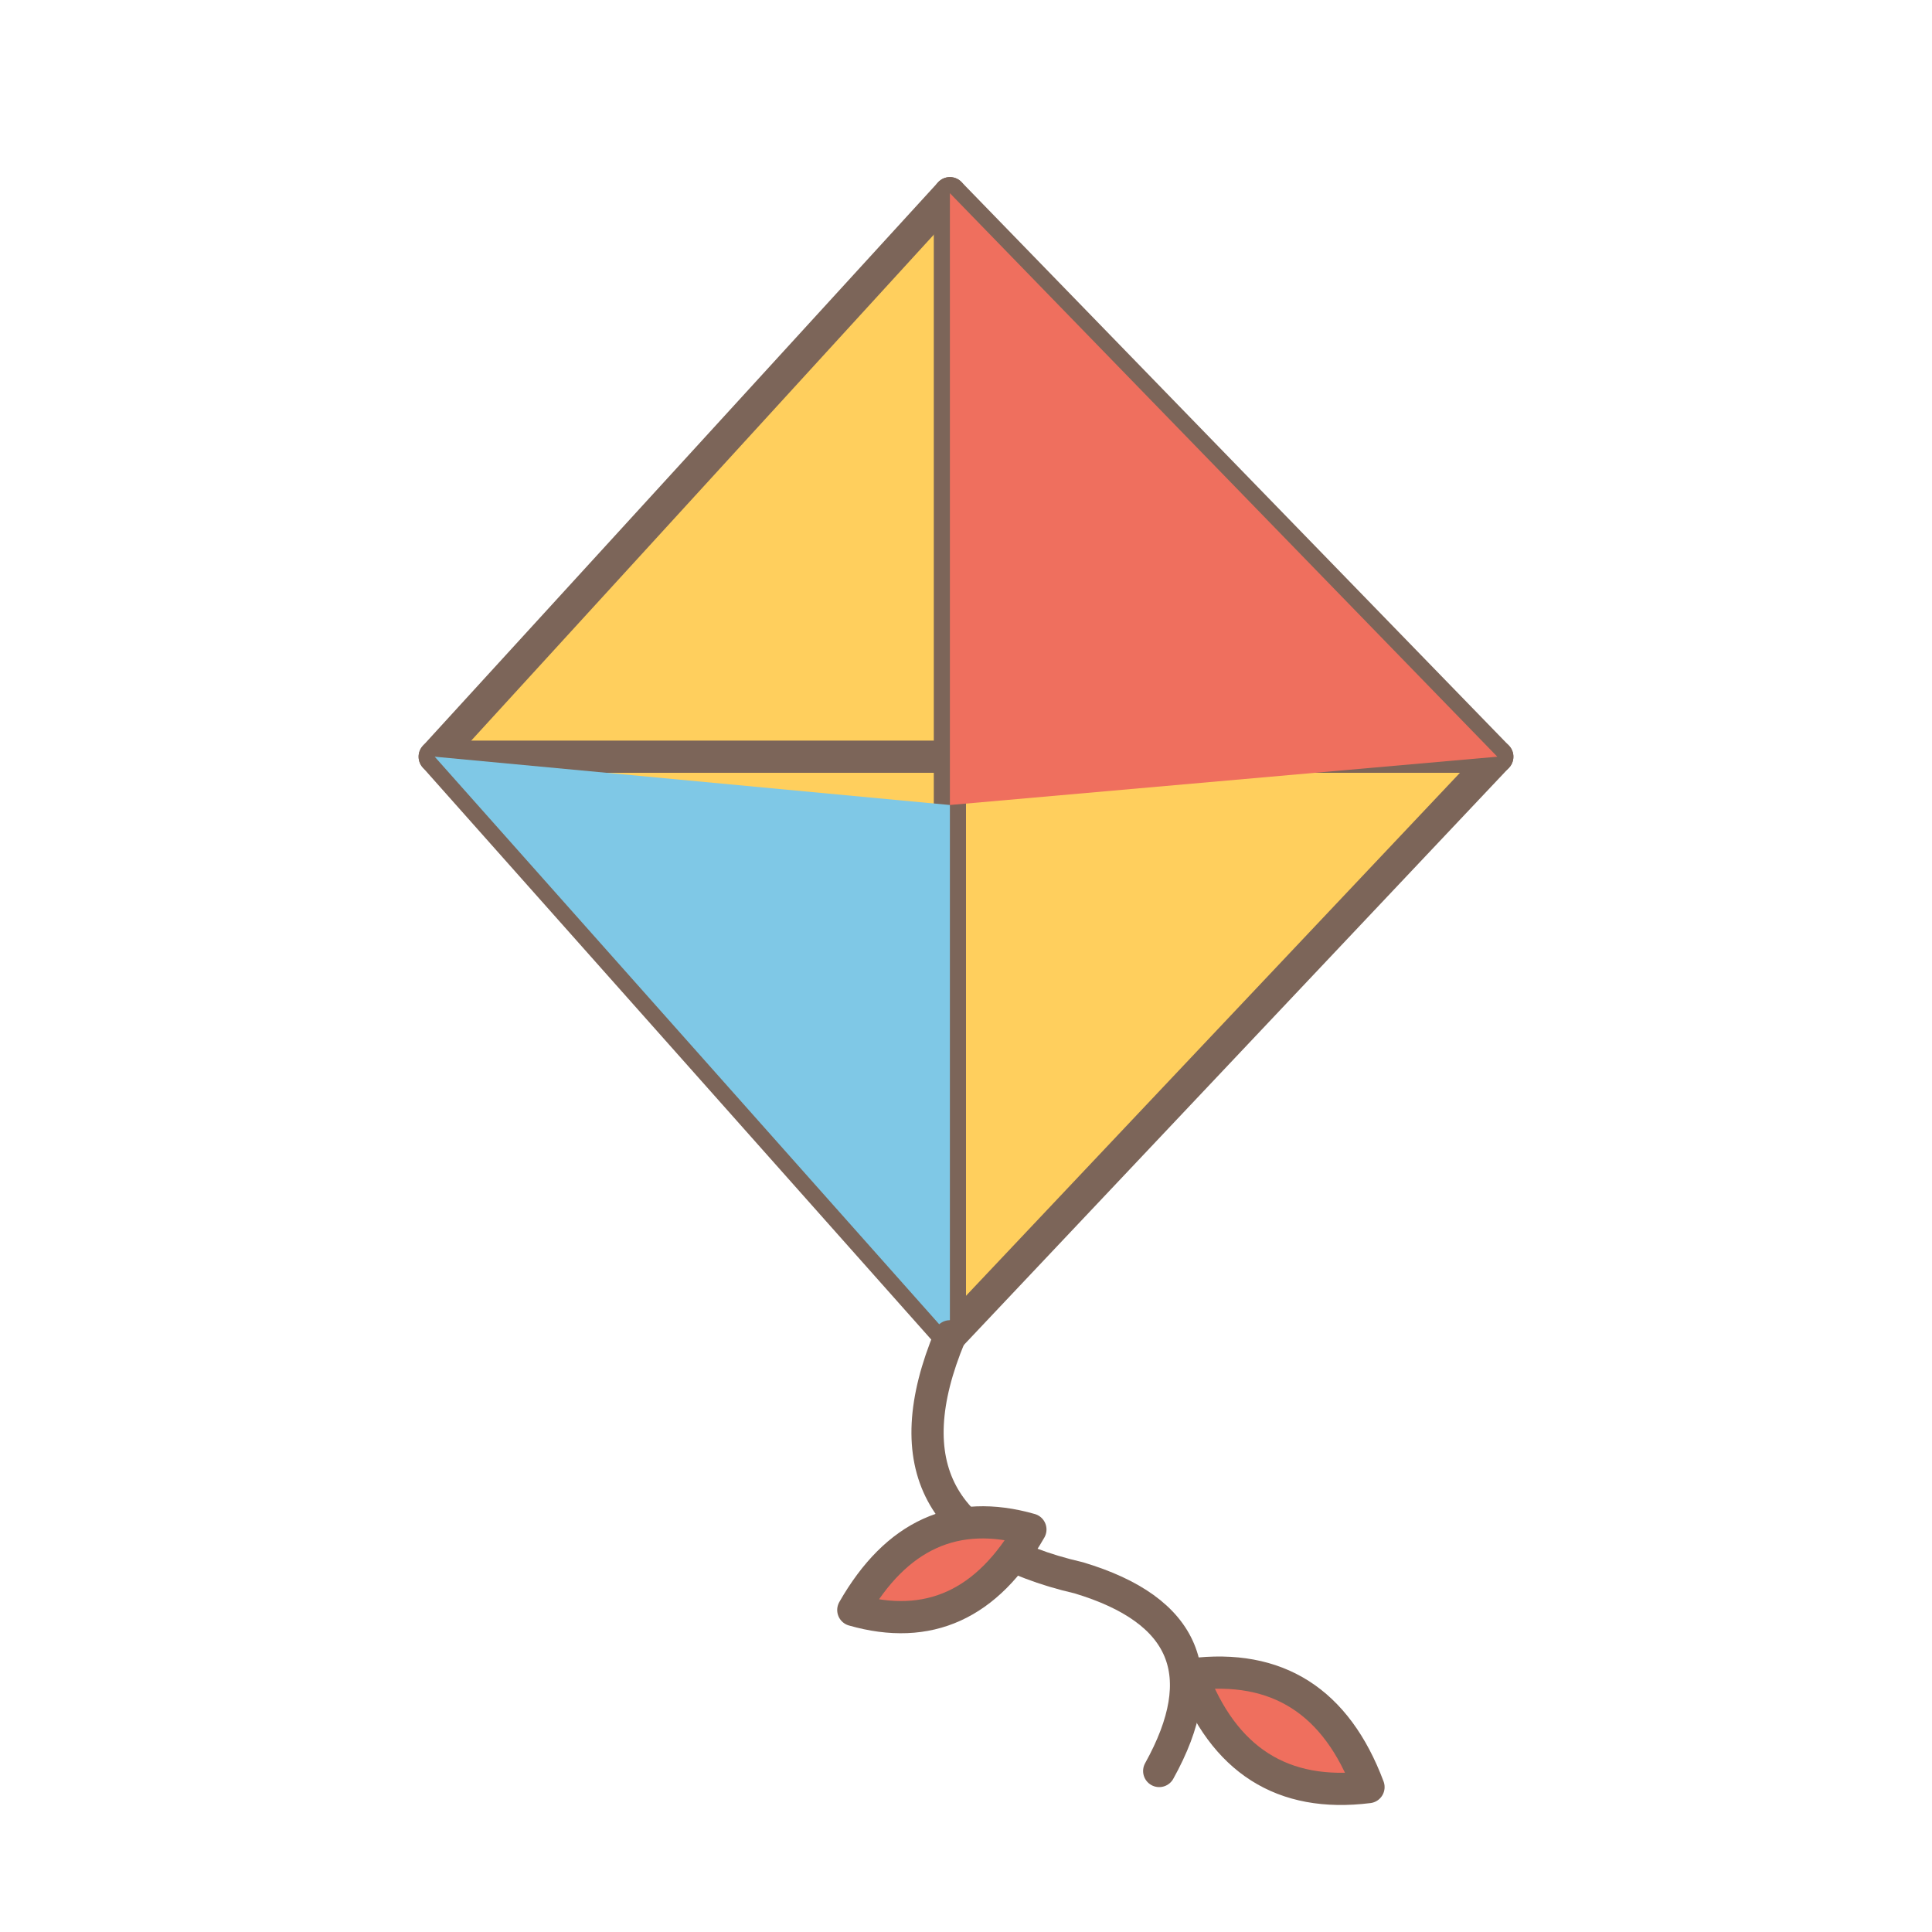
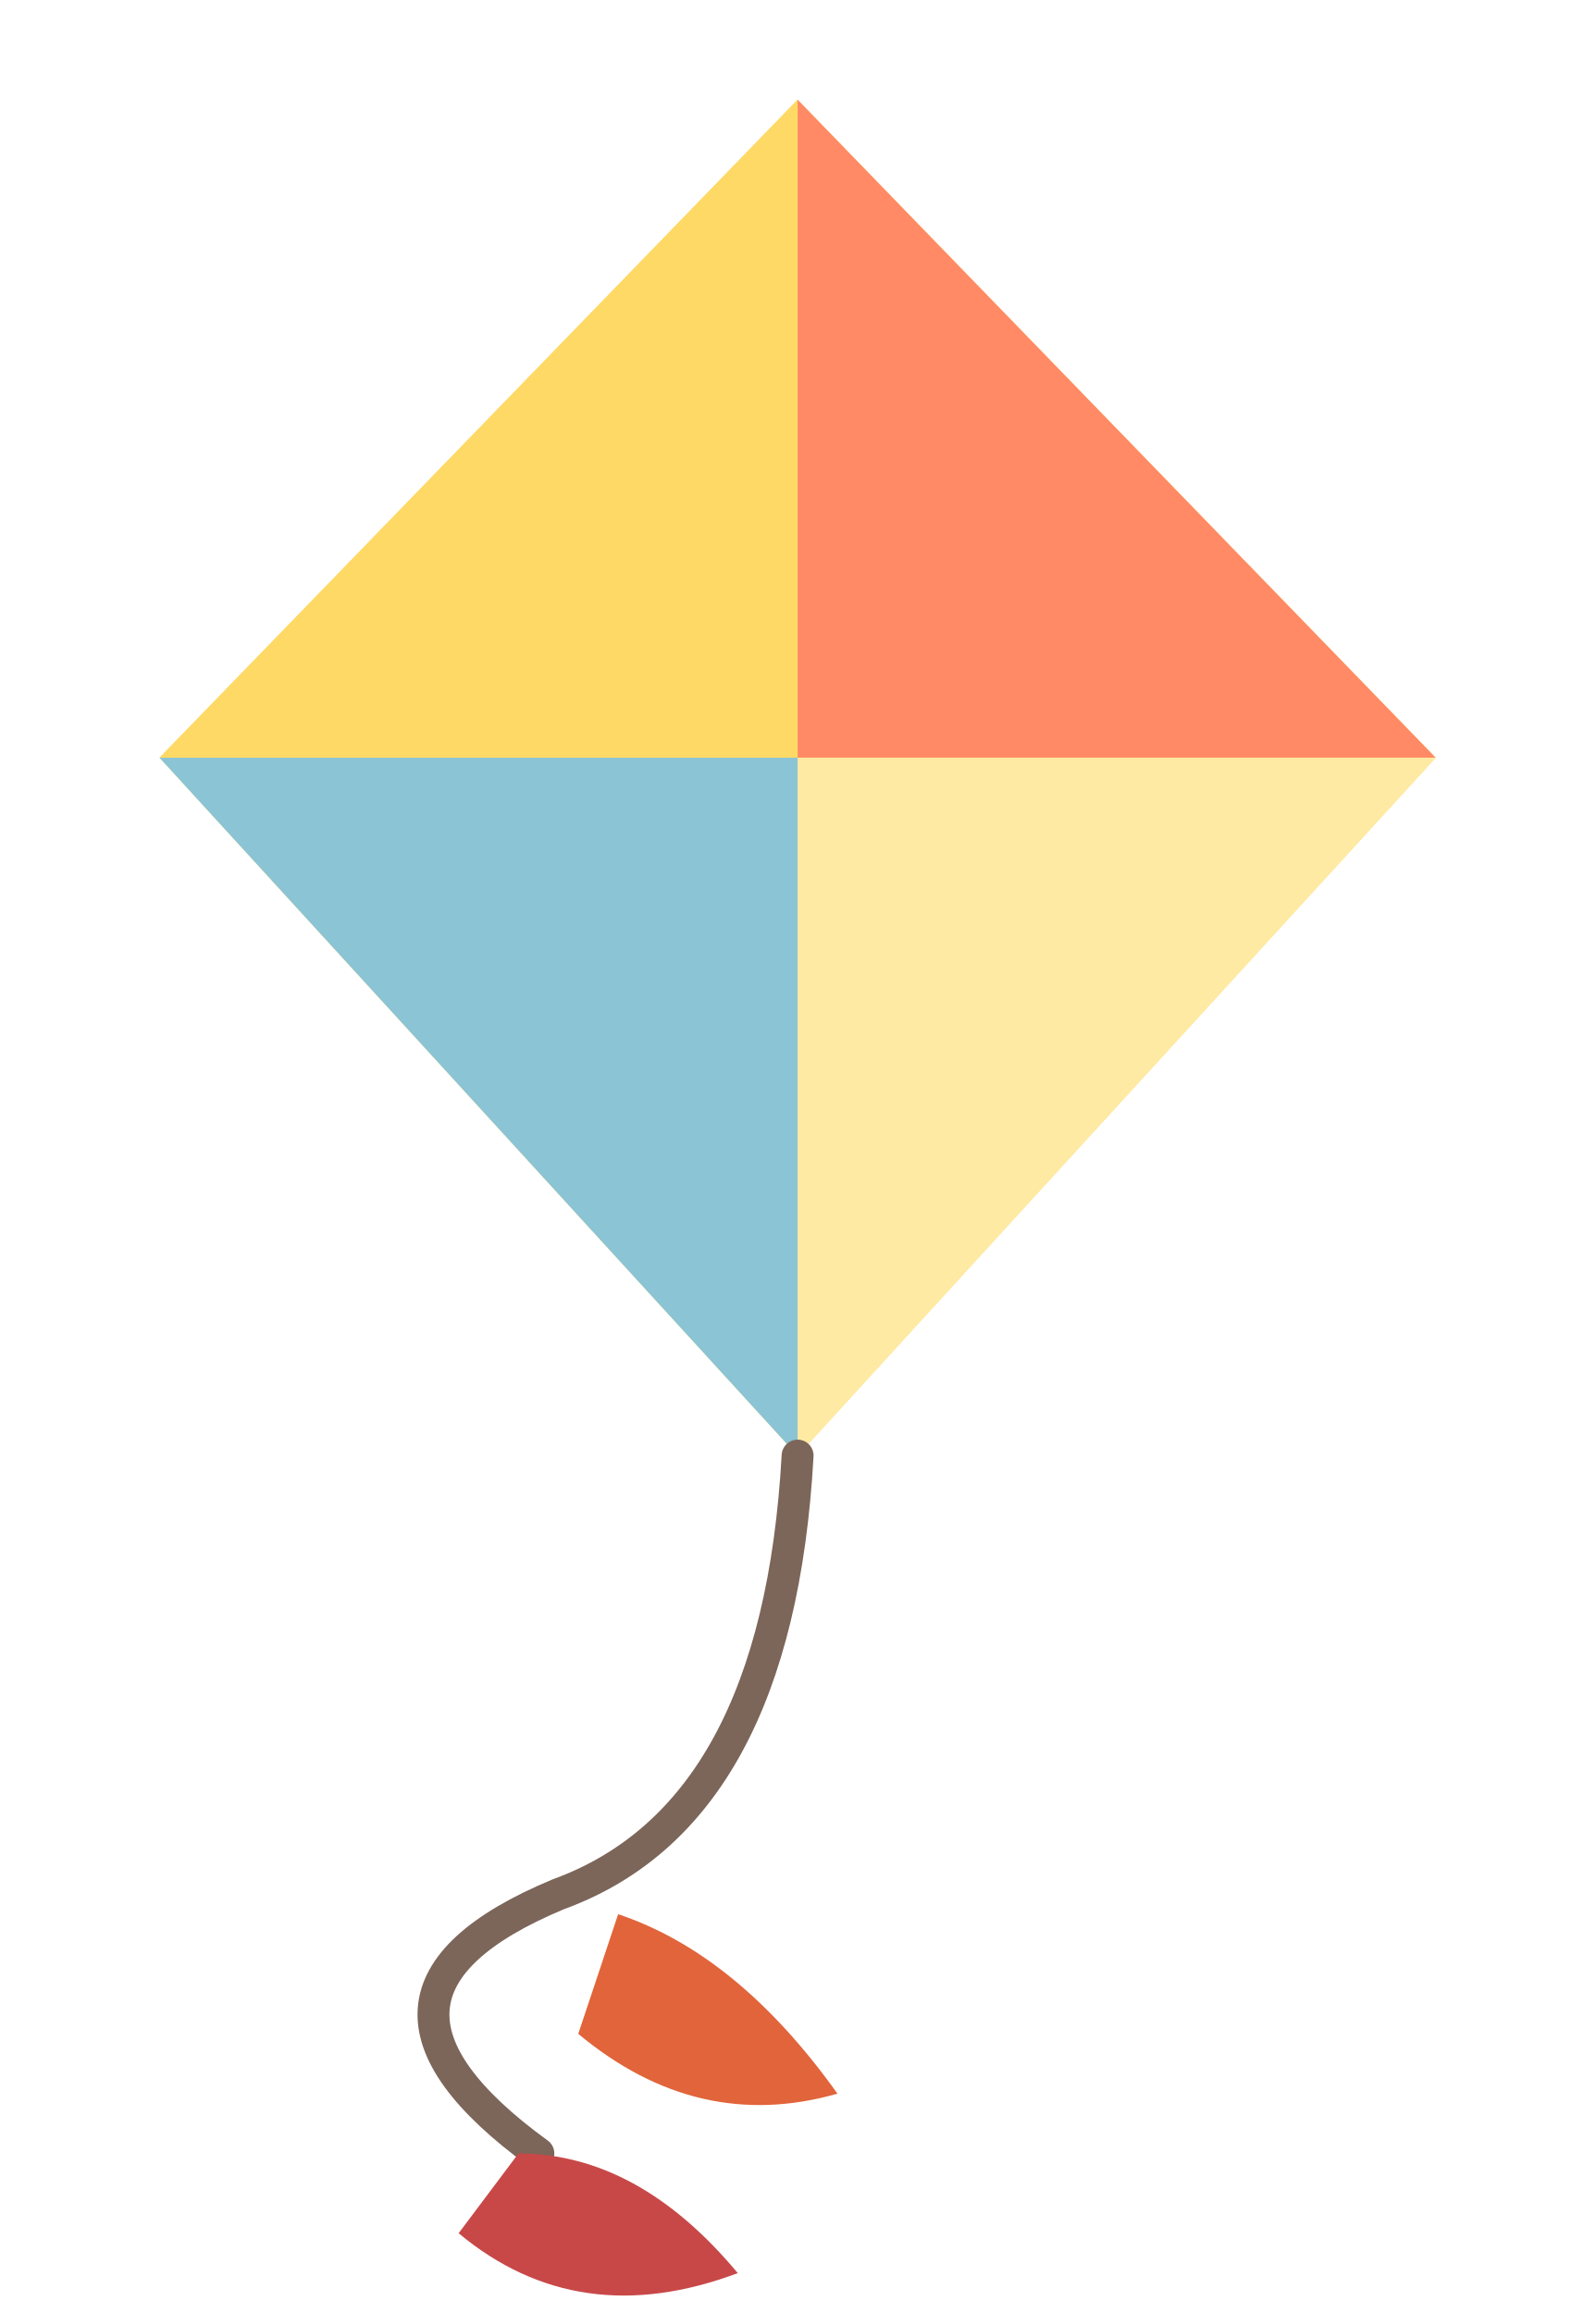
- <svg xmlns="http://www.w3.org/2000/svg" width="100%" viewBox="0 0 120 120">
-   <g fill="none" stroke="#7c6559" stroke-width="2" stroke-linecap="round" stroke-linejoin="round">
-     <path d="M59 12l34 35-34 36-32-36Z" fill="#ffcf5d" />
-     <path d="M59 12v71M27 47h66" />
-     <path d="M59 12l34 35-34 3Z" fill="#ef6f5e" stroke="none" />
-     <path d="M59 50v33L27 47Z" fill="#7fc8e6" stroke="none" />
-     <path d="M59 83q-5 12 8 15q10 3 5 12" />
-     <path d="M64 95q-7-2-11 5q7 2 11-5ZM74 104q8-1 11 7q-8 1-11-7Z" fill="#ef6f5e" />
-   </g>
+ <svg xmlns="http://www.w3.org/2000/svg" width="80" height="116" viewBox="0 0 80 116">
+   <polygon points="40,5 72,38 40,73 8,38" fill="#ffd966" />
+   <polygon points="40,5 72,38 40,38" fill="#ff8a65" />
+   <polygon points="40,38 72,38 40,73" fill="#ffeaa3" />
+   <polygon points="8,38 40,38 40,73" fill="#8bc4d4" />
+   <polygon points="8,38 40,5 40,38" fill="#ffd966" />
+   <path d="M40 73Q39 91 28 95Q16 100 27 108" fill="none" stroke="#7c6559" stroke-width="1.6" stroke-linecap="round" />
+   <path d="M31 96Q37 98 42 105Q35 107 29 102Z" fill="#e1643a" />
+   <path d="M26 108Q32 108 37 114Q29 117 23 112Z" fill="#c84848" />
</svg>
